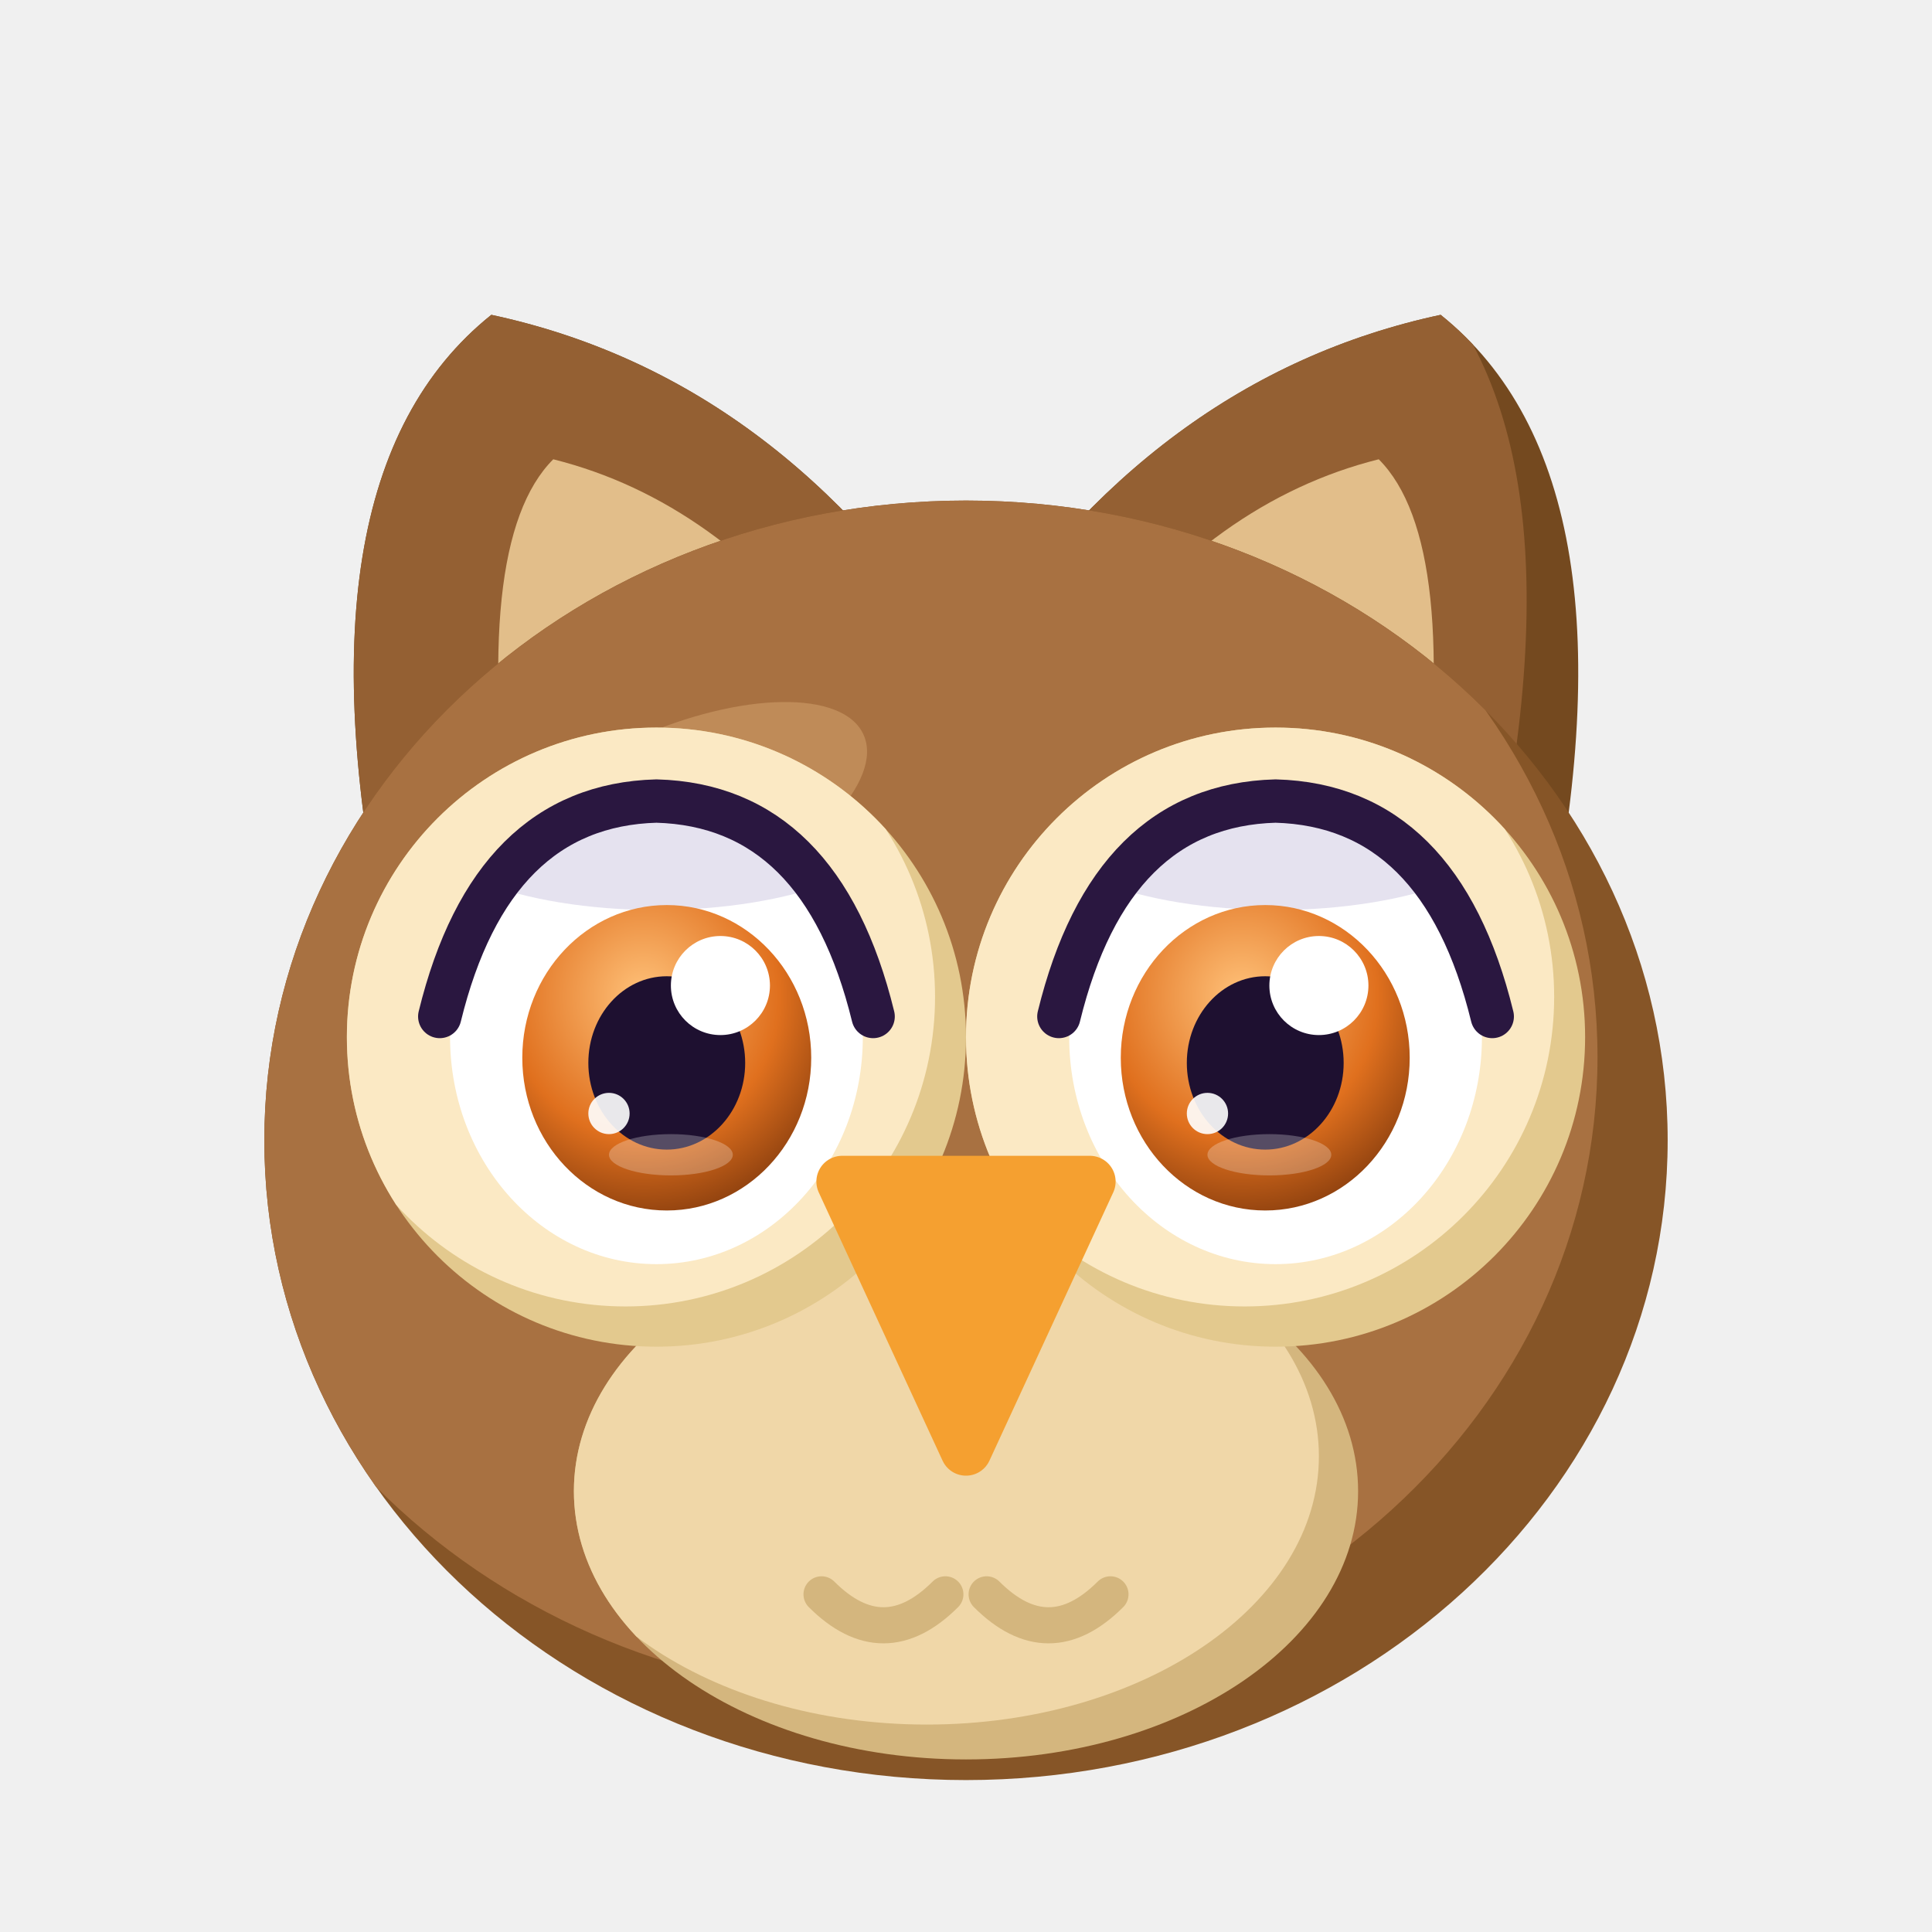
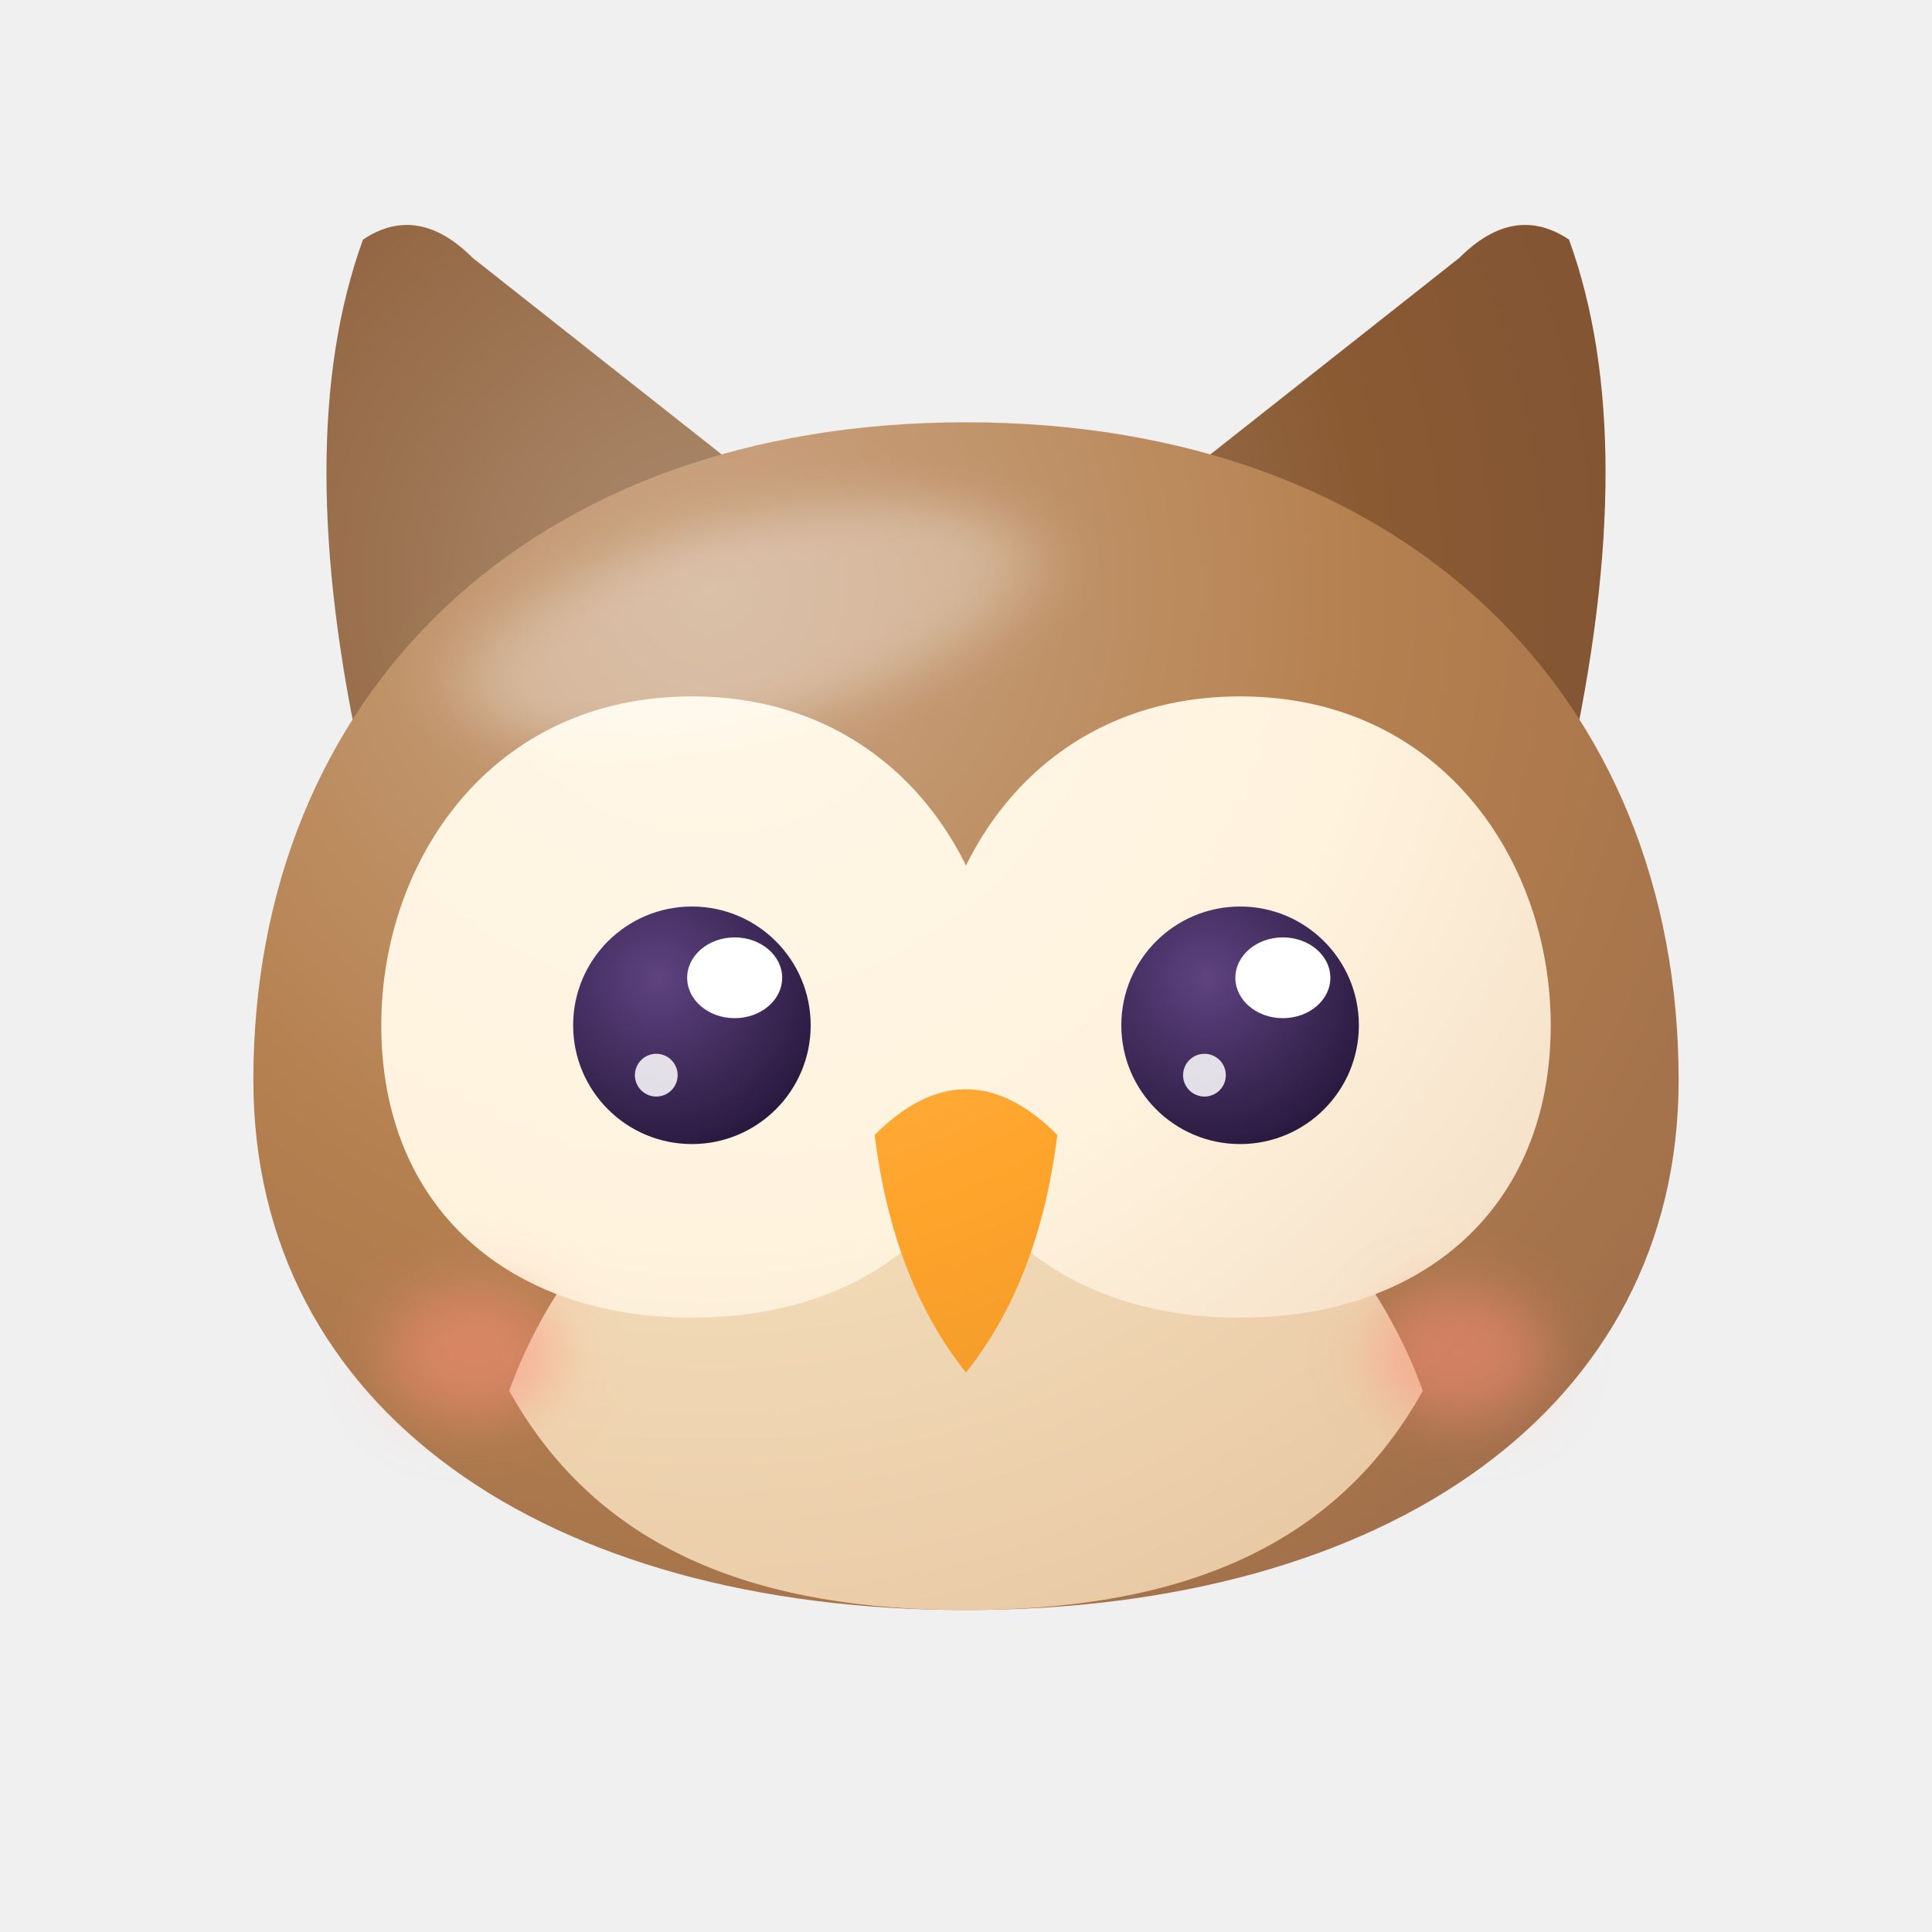
<svg xmlns="http://www.w3.org/2000/svg" viewBox="12 8 176 176">
-   <g transform="translate(100 110) scale(0.94) translate(-100 -106)">
-     <clipPath id="k123">
-       <path d="M156 90 Q166 44 146 28 Q118 34 100 62Z" />
-     </clipPath>
-     <path d="M156 90 Q166 44 146 28 Q118 34 100 62Z" fill="#74491F" />
-     <g clip-path="url(#k123)">
-       <path d="M156 90 Q166 44 146 28 Q118 34 100 62Z" fill="#946033" transform="translate(-5 -7)" />
-     </g>
-     <path d="M144 80 Q148 50 140 42 Q124 46 112 62Z" fill="#E2BE8A" />
-     <clipPath id="k124">
-       <path d="M44 90 Q34 44 54 28 Q82 34 100 62Z" />
-     </clipPath>
-     <path d="M44 90 Q34 44 54 28 Q82 34 100 62Z" fill="#74491F" />
-     <g clip-path="url(#k124)">
-       <path d="M44 90 Q34 44 54 28 Q82 34 100 62Z" fill="#946033" transform="translate(-5 -7)" />
-     </g>
-     <path d="M56 80 Q52 50 60 42 Q76 46 88 62Z" fill="#E2BE8A" />
-     <clipPath id="k125">
-       <ellipse cx="100" cy="108" rx="68" ry="62" />
-     </clipPath>
-     <ellipse cx="100" cy="108" rx="68" ry="62" fill="#865527" />
-     <g clip-path="url(#k125)">
-       <g>
-         <ellipse cx="93.2" cy="99.94" rx="68" ry="62" fill="#A87141" />
-         <ellipse cx="71.44" cy="77" rx="20.4" ry="8.68" fill="#D1A06B" opacity=".55" transform="rotate(-24 71.44 77)" />
-       </g>
-     </g>
-     <clipPath id="k126">
-       <ellipse cx="100" cy="142" rx="38" ry="26" />
-     </clipPath>
-     <ellipse cx="100" cy="142" rx="38" ry="26" fill="#D4B67E" />
-     <g clip-path="url(#k126)">
-       <g>
-         <ellipse cx="96.2" cy="138.62" rx="38" ry="26" fill="#F0D7A8" />
-       </g>
-     </g>
-     <path d="M86 152 Q92 158 98 152 M102 152 Q108 158 114 152" stroke="#D4B67E" stroke-width="3.5" fill="none" stroke-linecap="round" />
-     <clipPath id="k127">
-       <ellipse cx="70" cy="98" rx="30" ry="30" />
-     </clipPath>
-     <ellipse cx="70" cy="98" rx="30" ry="30" fill="#E3C98E" />
-     <g clip-path="url(#k127)">
-       <g>
-         <ellipse cx="67" cy="94.1" rx="30" ry="30" fill="#FBE9C4" />
-       </g>
-     </g>
-     <clipPath id="k128">
-       <ellipse cx="130" cy="98" rx="30" ry="30" />
-     </clipPath>
-     <ellipse cx="130" cy="98" rx="30" ry="30" fill="#E3C98E" />
-     <g clip-path="url(#k128)">
-       <g>
-         <ellipse cx="127" cy="94.1" rx="30" ry="30" fill="#FBE9C4" />
-       </g>
-     </g>
-     <radialGradient id="k129" cx=".42" cy=".3" r=".85">
-       <stop offset="0" stop-color="#FFC27A" />
-       <stop offset=".55" stop-color="#E0701E" />
-       <stop offset="1" stop-color="#6A2C08" />
+   <defs>
+     <radialGradient id="g0" gradientUnits="userSpaceOnUse" cx="72" cy="58" r="160">
+       <stop offset="0" stop-color="#ad8c70" />
+       <stop offset=".45" stop-color="#8A5A33" />
+       <stop offset="1" stop-color="#754a32" />
    </radialGradient>
-     <clipPath id="k130">
-       <ellipse cx="70" cy="98" rx="20" ry="22" />
-     </clipPath>
-     <ellipse cx="70" cy="98" rx="20" ry="22" fill="#fff" />
-     <g clip-path="url(#k130)">
-       <ellipse cx="70" cy="76.44" rx="24" ry="9.24" fill="#C5BEDC" opacity=".45" />
-       <ellipse cx="71" cy="100" rx="14" ry="14.8" fill="url(#k129)" />
-       <ellipse cx="71" cy="100.5" rx="7.6" ry="8.4" fill="#1E1030" />
-       <ellipse cx="76.2" cy="93" rx="4.8" ry="4.8" fill="#fff" />
-       <ellipse cx="65.4" cy="105.4" rx="2" ry="2" fill="#fff" opacity=".9" />
-       <ellipse cx="71.4" cy="109.4" rx="6" ry="2" fill="#fff" opacity=".25" />
-     </g>
-     <path d="M49 96 Q54 75.56 70 75.12 Q86 75.56 91 96" stroke="#2A1740" stroke-width="4.2" fill="none" stroke-linecap="round" />
-     <radialGradient id="k131" cx=".42" cy=".3" r=".85">
-       <stop offset="0" stop-color="#FFC27A" />
-       <stop offset=".55" stop-color="#E0701E" />
-       <stop offset="1" stop-color="#6A2C08" />
+     <radialGradient id="g1" gradientUnits="userSpaceOnUse" cx="72" cy="58" r="160">
+       <stop offset="0" stop-color="#cba684" />
+       <stop offset=".45" stop-color="#B5804F" />
+       <stop offset="1" stop-color="#966748" />
    </radialGradient>
-     <clipPath id="k132">
-       <ellipse cx="130" cy="98" rx="20" ry="22" />
-     </clipPath>
-     <ellipse cx="130" cy="98" rx="20" ry="22" fill="#fff" />
-     <g clip-path="url(#k132)">
-       <ellipse cx="130" cy="76.44" rx="24" ry="9.24" fill="#C5BEDC" opacity=".45" />
-       <ellipse cx="129" cy="100" rx="14" ry="14.8" fill="url(#k131)" />
-       <ellipse cx="129" cy="100.5" rx="7.6" ry="8.4" fill="#1E1030" />
-       <ellipse cx="134.2" cy="93" rx="4.8" ry="4.8" fill="#fff" />
-       <ellipse cx="123.4" cy="105.4" rx="2" ry="2" fill="#fff" opacity=".9" />
-       <ellipse cx="129.4" cy="109.4" rx="6" ry="2" fill="#fff" opacity=".25" />
-     </g>
-     <path d="M109 96 Q114 75.56 130 75.12 Q146 75.56 151 96" stroke="#2A1740" stroke-width="4.2" fill="none" stroke-linecap="round" />
-     <path d="M88 112 L112 112 L100 138Z" fill="#F5A030" stroke="#F5A030" stroke-width="5" stroke-linejoin="round" />
+     <radialGradient id="g2" gradientUnits="userSpaceOnUse" cx="72" cy="58" r="160">
+       <stop offset="0" stop-color="#f6e6cd" />
+       <stop offset=".45" stop-color="#F2DBB8" />
+       <stop offset="1" stop-color="#e2bc98" />
+     </radialGradient>
+     <radialGradient id="g3" gradientUnits="userSpaceOnUse" cx="72" cy="58" r="160">
+       <stop offset="0" stop-color="#fff7e8" />
+       <stop offset=".45" stop-color="#FFF3DE" />
+       <stop offset="1" stop-color="#eacbaf" />
+     </radialGradient>
+     <filter id="bl" x="-30%" y="-60%" width="160%" height="220%">
+       <feGaussianBlur stdDeviation="3.4" />
+     </filter>
+     <filter id="bb" x="-40%" y="-60%" width="180%" height="220%">
+       <feGaussianBlur stdDeviation="3" />
+     </filter>
+     <radialGradient id="e4" cx=".36" cy=".3" r=".9">
+       <stop offset="0" stop-color="#5E4380" />
+       <stop offset="1" stop-color="#1E1030" />
+     </radialGradient>
+     <radialGradient id="e5" cx=".36" cy=".3" r=".9">
+       <stop offset="0" stop-color="#5E4380" />
+       <stop offset="1" stop-color="#1E1030" />
+     </radialGradient>
+     <radialGradient id="g6" gradientUnits="userSpaceOnUse" cx="72" cy="58" r="160">
+       <stop offset="0" stop-color="#ffbf6b" />
+       <stop offset=".45" stop-color="#FFA42B" />
+       <stop offset="1" stop-color="#d0832c" />
+     </radialGradient>
+   </defs>
+   <g transform="translate(100 96) scale(0.8323) translate(-100 -99.51)">
+     <path d="M34 78 Q26 42 34 20 Q40 16 46 22 L84 52 Z" fill="url(#g0)" />
+     <path d="M166 78Q174 42 166 20Q160 16 154 22L116 52Z" fill="url(#g0)" />
+     <path d="M100 40 C148 40 178 70 178 112 C178 148 146 170 100 170 C54 170 22 148 22 112 C22 70 52 40 100 40Z" fill="url(#g1)" />
+     <path d="M100 104 C122 112 142 124 150 146 C140 164 122 170 100 170 C78 170 60 164 50 146 C58 124 78 112 100 104Z" fill="url(#g2)" />
+     <path d="M70 70 C92 70 104 88 104 106 C104 126 90 138 70 138 C50 138 36 126 36 106 C36 88 48 70 70 70Z" fill="url(#g3)" />
+     <path d="M130 70C108 70 96 88 96 106C96 126 110 138 130 138C150 138 164 126 164 106C164 88 152 70 130 70Z" fill="url(#g3)" />
+     <ellipse cx="76" cy="62" rx="32" ry="11" fill="#fff" opacity=".3" filter="url(#bl)" transform="rotate(-14 76 62)" />
+     <ellipse cx="46" cy="142" rx="9.6" ry="7.2" fill="#FF8F7A" opacity=".5" filter="url(#bb)" />
+     <ellipse cx="154" cy="142" rx="9.6" ry="7.2" fill="#FF8F7A" opacity=".5" filter="url(#bb)" />
+     <circle cx="70" cy="106" r="13" fill="url(#e4)" />
+     <ellipse cx="74.68" cy="100.8" rx="5.2" ry="4.42" fill="#fff" />
+     <circle cx="66.1" cy="111.46" r="2.34" fill="#fff" opacity=".85" />
+     <circle cx="130" cy="106" r="13" fill="url(#e5)" />
+     <ellipse cx="134.68" cy="100.8" rx="5.2" ry="4.42" fill="#fff" />
+     <circle cx="126.1" cy="111.46" r="2.34" fill="#fff" opacity=".85" />
+     <path d="M90 118 Q100 108 110 118 Q108 134 100 144 Q92 134 90 118Z" fill="url(#g6)" />
  </g>
</svg>
